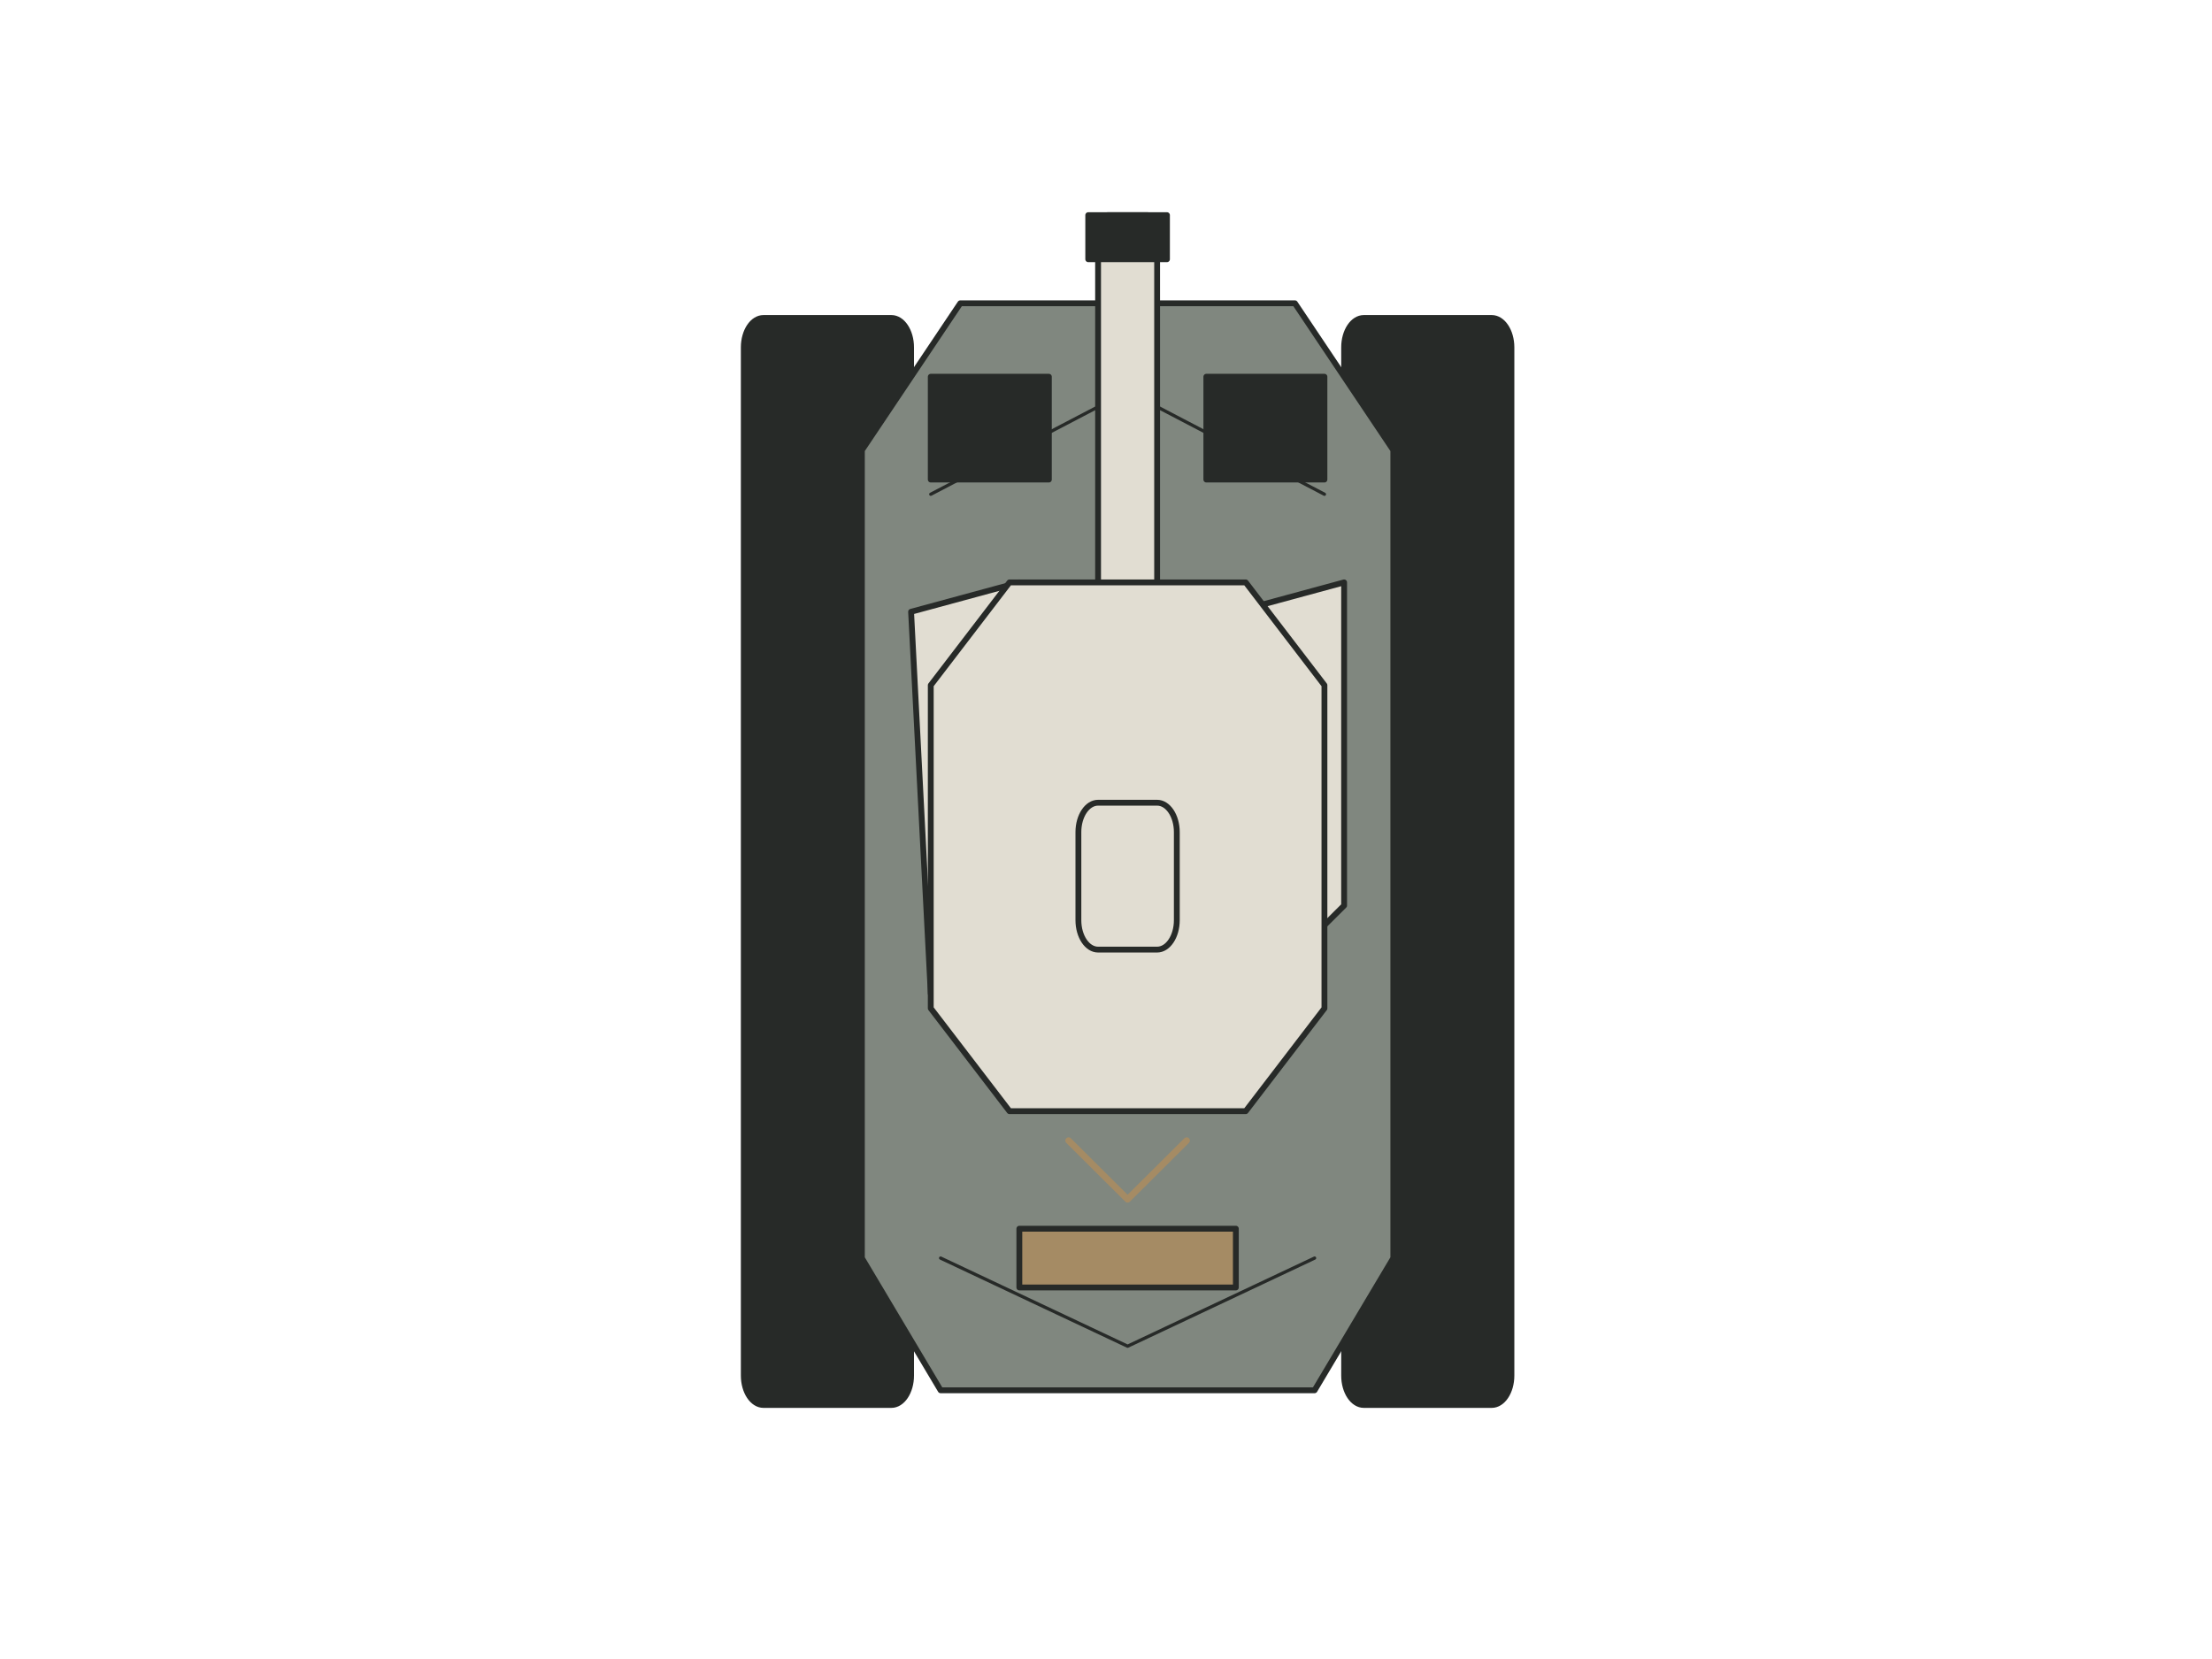
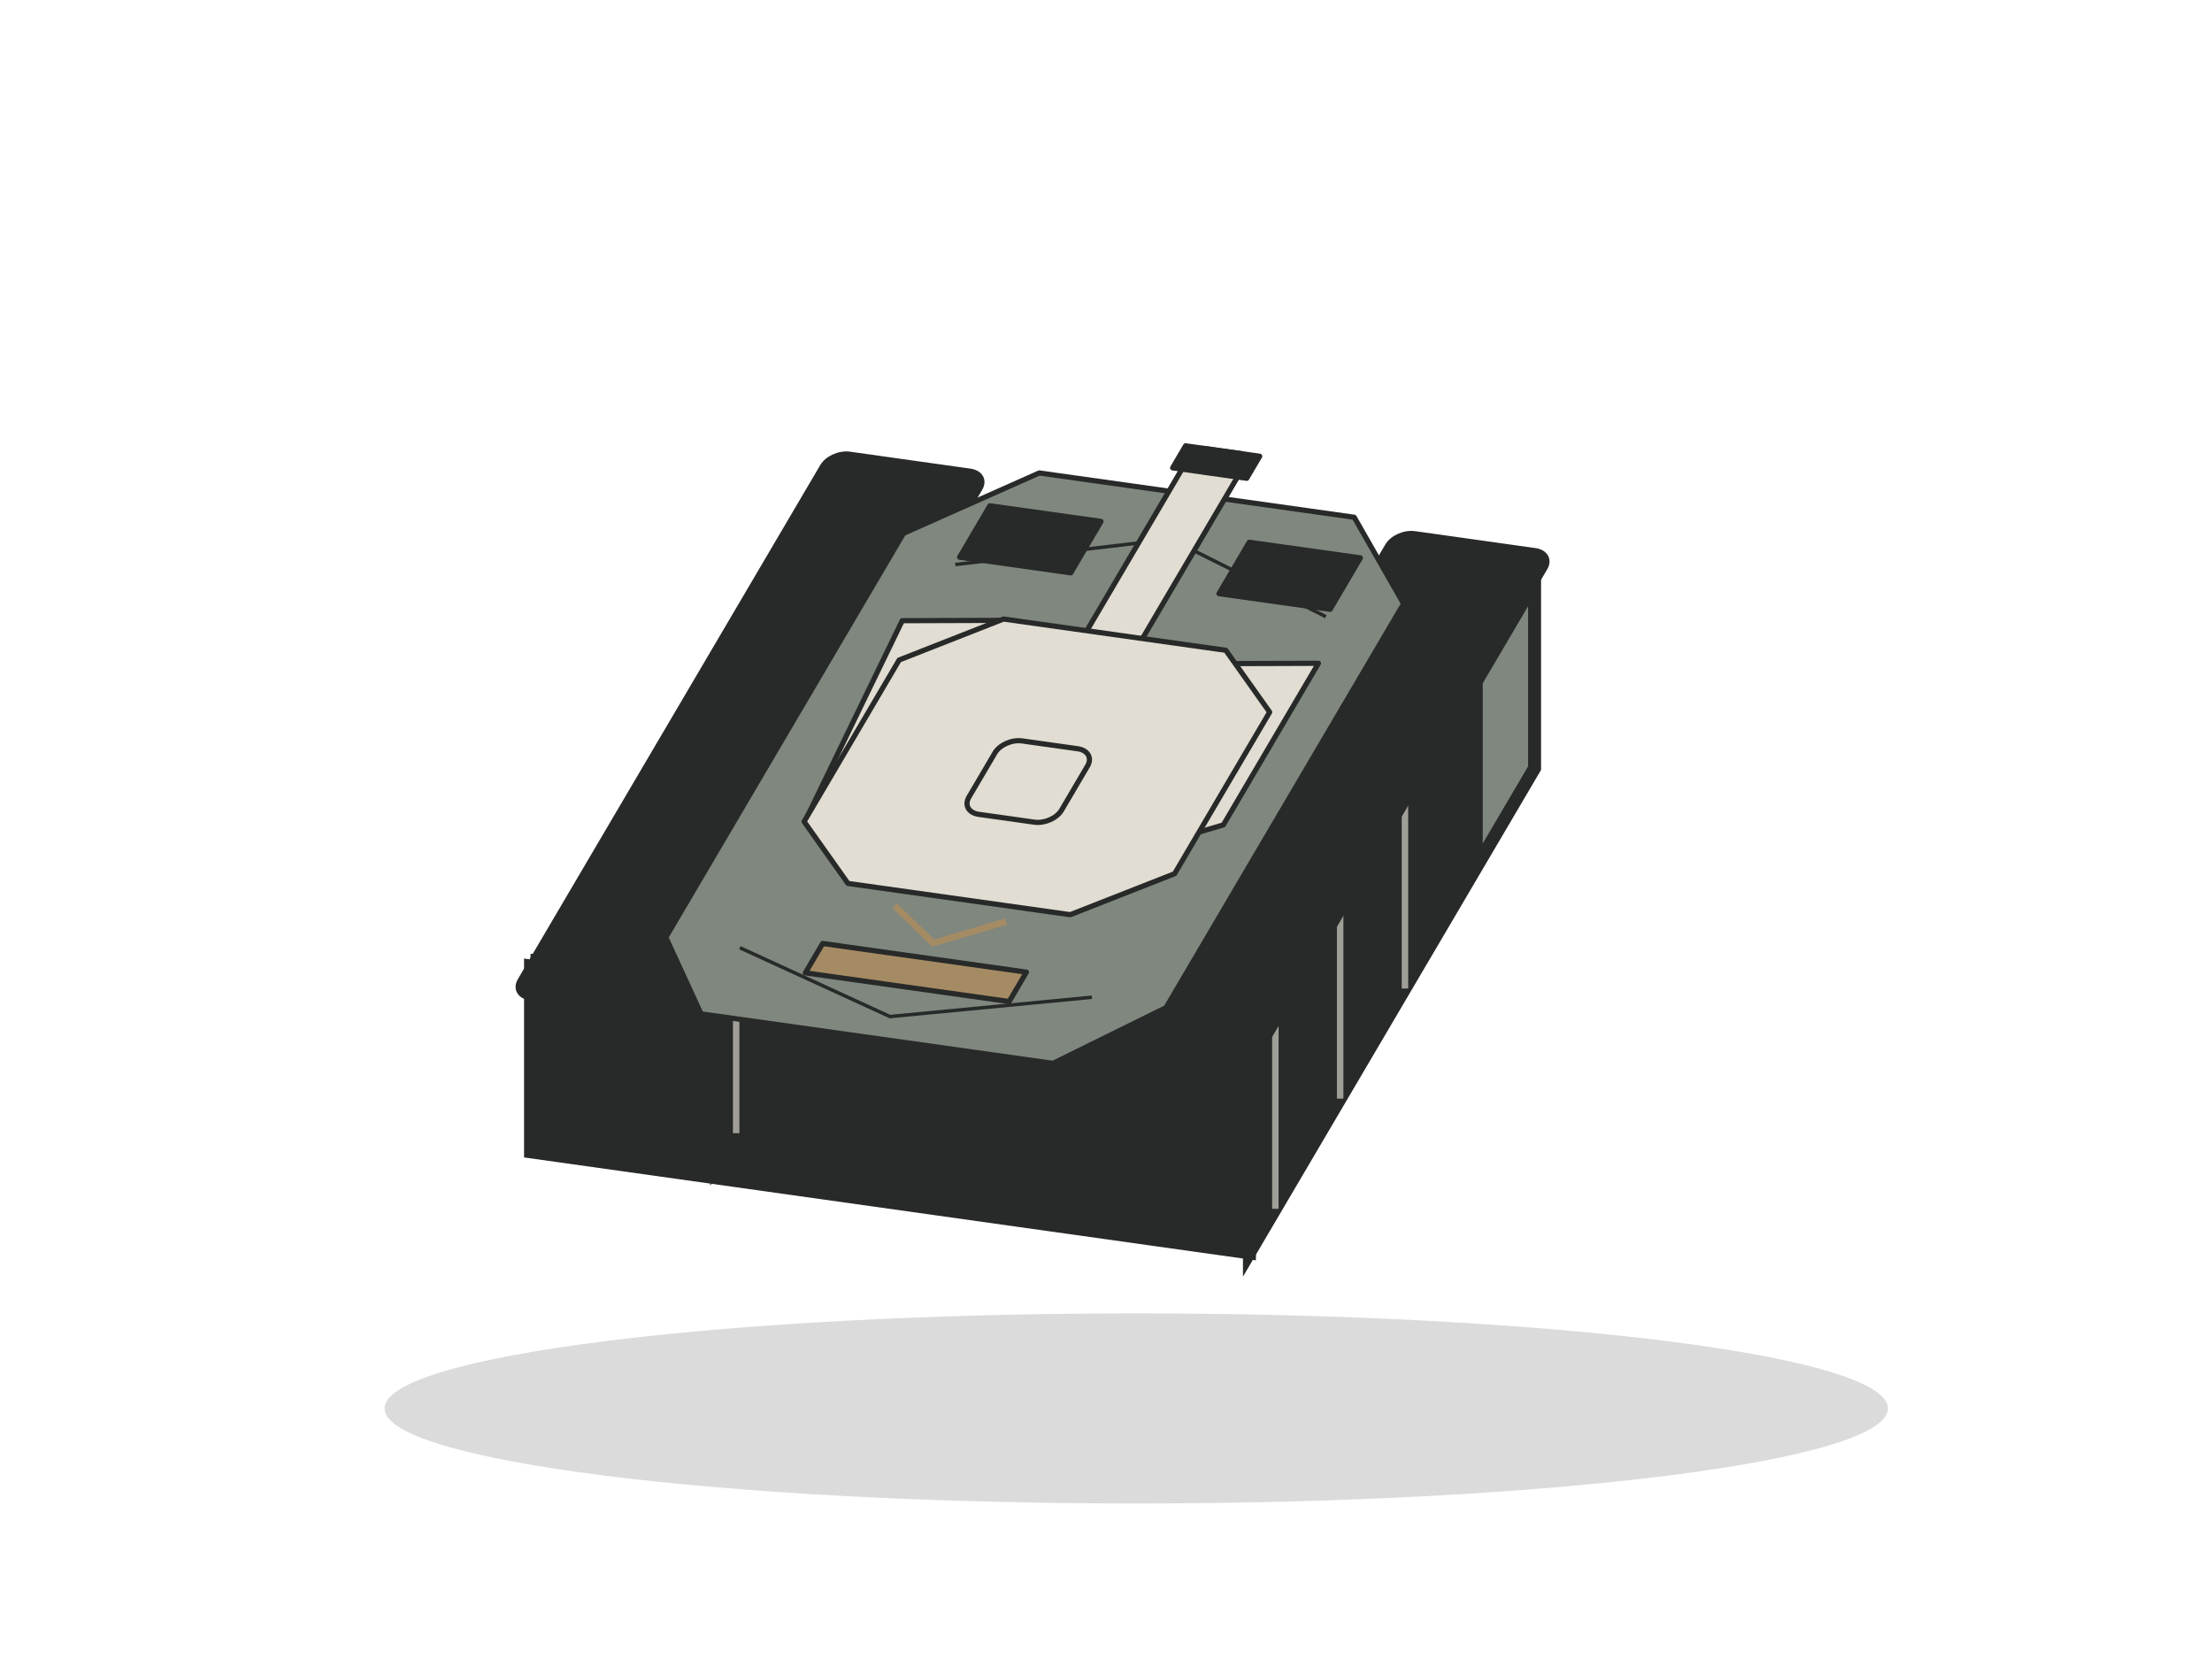
- <svg xmlns="http://www.w3.org/2000/svg" width="1024" height="768" viewBox="0 0 512 384" role="img" aria-label="GUARD TANK — INDUSTRIAL / FIELD EQUIPMENT library view">
+ <svg xmlns="http://www.w3.org/2000/svg" width="1024" height="768" viewBox="0 0 512 384" role="img" aria-label="GUARD TANK — INDUSTRIAL / FIELD EQUIPMENT three-quarter view">
  <style>
-   .paper{fill:#e1ddd2} .ink{fill:#272a28} .accent-fill{fill:#a58b64}
-   .card{fill:#e1ddd2;stroke:#272a28;stroke-width:1.4} .rule{fill:none;stroke:#272a28;stroke-width:1}
-   .title,.subtitle,.label,.index,.footer{fill:#272a28;font-family:Arial,Helvetica,sans-serif}
-   .title{font-size:35px;font-weight:800;letter-spacing:2px}.subtitle{font-size:16px;letter-spacing:2px}.label{font-size:15px;font-weight:700;letter-spacing:.7px}.index{font-size:15px;font-weight:800}.footer{font-size:14px;letter-spacing:1px}
-   .unit{stroke:#272a28;stroke-width:2.7;stroke-linecap:round;stroke-linejoin:round}
-   .unit *{vector-effect:non-scaling-stroke}
-   .body{fill:#e1ddd2} .shell{fill:#80877f} .turret{fill:#e1ddd2} .track{fill:#272a28} .port{fill:#e1ddd2} .accent{fill:#a58b64}
-   .detail{fill:none;stroke:#272a28;stroke-width:1.5}.accent-line{fill:none;stroke:#a58b64;stroke-width:3}
-   .inf-figure{fill:#80877f;stroke:#272a28;stroke-width:2.4;stroke-linejoin:round}
-   .inf-head,.inf-rifle{fill:#272a28;stroke:#272a28;stroke-width:1.5;stroke-linejoin:round}
-   .inf-detail{fill:none;stroke:#272a28;stroke-width:1.6;stroke-linecap:round}
-   .inf-marker{fill:#272a28;stroke:#e1ddd2;stroke-width:2.5;paint-order:stroke fill;font-family:Arial,Helvetica,sans-serif;font-size:48px;font-weight:800;text-anchor:middle}
- </style>
-   <g transform="translate(91 26) scale(3.4)">
+   .ground-shadow{fill:#272a28;opacity:.17}.person-shadow{fill:#272a28;opacity:.22}
+   .right-face{fill:#80877f;stroke:#272a28;stroke-width:3}.rear-face{fill:#272a28;stroke:#272a28;stroke-width:3}
+   .track-side,.track-rear{fill:#272a28;stroke:#272a28;stroke-width:2}.track-line{fill:none;stroke:#e1ddd2;stroke-width:1.5;opacity:.65}
+   .upper-top{fill:#e1ddd2;stroke:#272a28;stroke-width:3}.upper-side{fill:#80877f;stroke:#272a28;stroke-width:3}
+   .hover-glow,.thruster{fill:none;stroke:#a58b64;stroke-width:4;stroke-linecap:round}
+   .projected-top{stroke:#272a28;stroke-width:2.4;stroke-linejoin:round}.projected-top *{vector-effect:non-scaling-stroke}
+   .body{fill:#e1ddd2}.shell{fill:#80877f}.turret{fill:#e1ddd2}.track{fill:#272a28}.port{fill:#e1ddd2}.accent{fill:#a58b64}
+   .detail{fill:none;stroke:#272a28;stroke-width:1.6}.accent-line{fill:none;stroke:#a58b64;stroke-width:3}
+   .inf-figure{fill:#80877f;stroke:#272a28;stroke-width:2.4}.inf-head,.inf-rifle{fill:#272a28;stroke:#272a28;stroke-width:1.5}
+   .inf-detail{fill:none;stroke:#272a28;stroke-width:1.6}.person-depth .inf-figure{fill:#272a28}.person-depth .inf-head,.person-depth .inf-rifle{fill:#272a28}
+   .library-marker{fill:#272a28;stroke:#e1ddd2;stroke-width:3;paint-order:stroke fill;font:800 78px Arial,Helvetica,sans-serif;text-anchor:middle}
+   </style>
+   <ellipse class="ground-shadow" cx="263" cy="326" rx="174" ry="22" />
+   <polygon class="right-face" points="355.2,134.8 289.2,247.0 289.2,290.0 355.2,177.8" />
+   <polygon class="rear-face" points="289.2,247.0 122.8,223.6 122.8,266.6 289.2,290.0" />
+   <polygon class="track-side" points="217.4,139.3 165.4,227.8 165.4,270.8 217.4,182.3" />
+   <polygon class="track-rear" points="165.4,227.8 123.8,221.9 123.8,264.9 165.4,270.8" />
+   <path class="track-line" d="M205.4 159.8L200.4 168.3m0 0v43" />
+   <path class="track-line" d="M190.4 185.3L185.4 193.8m0 0v43" />
+   <path class="track-line" d="M175.4 210.8L170.4 219.3m0 0v43" />
+   <polygon class="track-side" points="342.2,156.9 290.2,245.3 290.2,288.3 342.2,199.9" />
+   <polygon class="track-rear" points="290.2,245.3 248.6,239.4 248.6,282.4 290.2,288.3" />
+   <path class="track-line" d="M330.2 177.3L325.2 185.8m0 0v43" />
+   <path class="track-line" d="M315.2 202.8L310.2 211.3m0 0v43" />
+   <path class="track-line" d="M300.2 228.3L295.2 236.8m0 0v43" />
+   <g class="projected-top" transform="matrix(3.2 .45 -1 1.7 130 70)">
    <g class="unit" aria-label="GUARD TANK">
      <g transform="translate(50 0) scale(0.67 1) translate(-50 0)">
        <rect class="track" x="11" y="14" width="17" height="74" rx="2" />
        <rect class="track" x="72" y="14" width="17" height="74" rx="2" />
        <polygon class="shell" points="33,13 67,13 77,23 77,78 69,87 31,87 23,78 23,23" />
        <path class="detail" d="M30 26L50 19L70 26M31 78L50 84L69 78" />
        <path class="body" d="M28 34L39 32V54L30 60Z" />
        <path class="body" d="M61 34L72 32V54L63 60Z" />
        <rect class="accent" x="39" y="76" width="22" height="4" rx="0" />
        <rect class="track" x="30" y="18" width="12" height="7" rx="0" />
        <rect class="track" x="58" y="18" width="12" height="7" rx="0" />
        <path class="accent-line" d="M44 70L50 74L56 70" />
        <rect class="body" x="47" y="7" width="6" height="37" rx="1" />
        <rect class="track" x="46" y="7" width="8" height="3" rx="0" />
        <path class="turret" d="M30 39L38 32H62L70 39V61L62 68H38L30 61Z" />
        <rect class="port" x="45" y="47" width="10" height="10" rx="2" />
      </g>
    </g>
  </g>
</svg>
